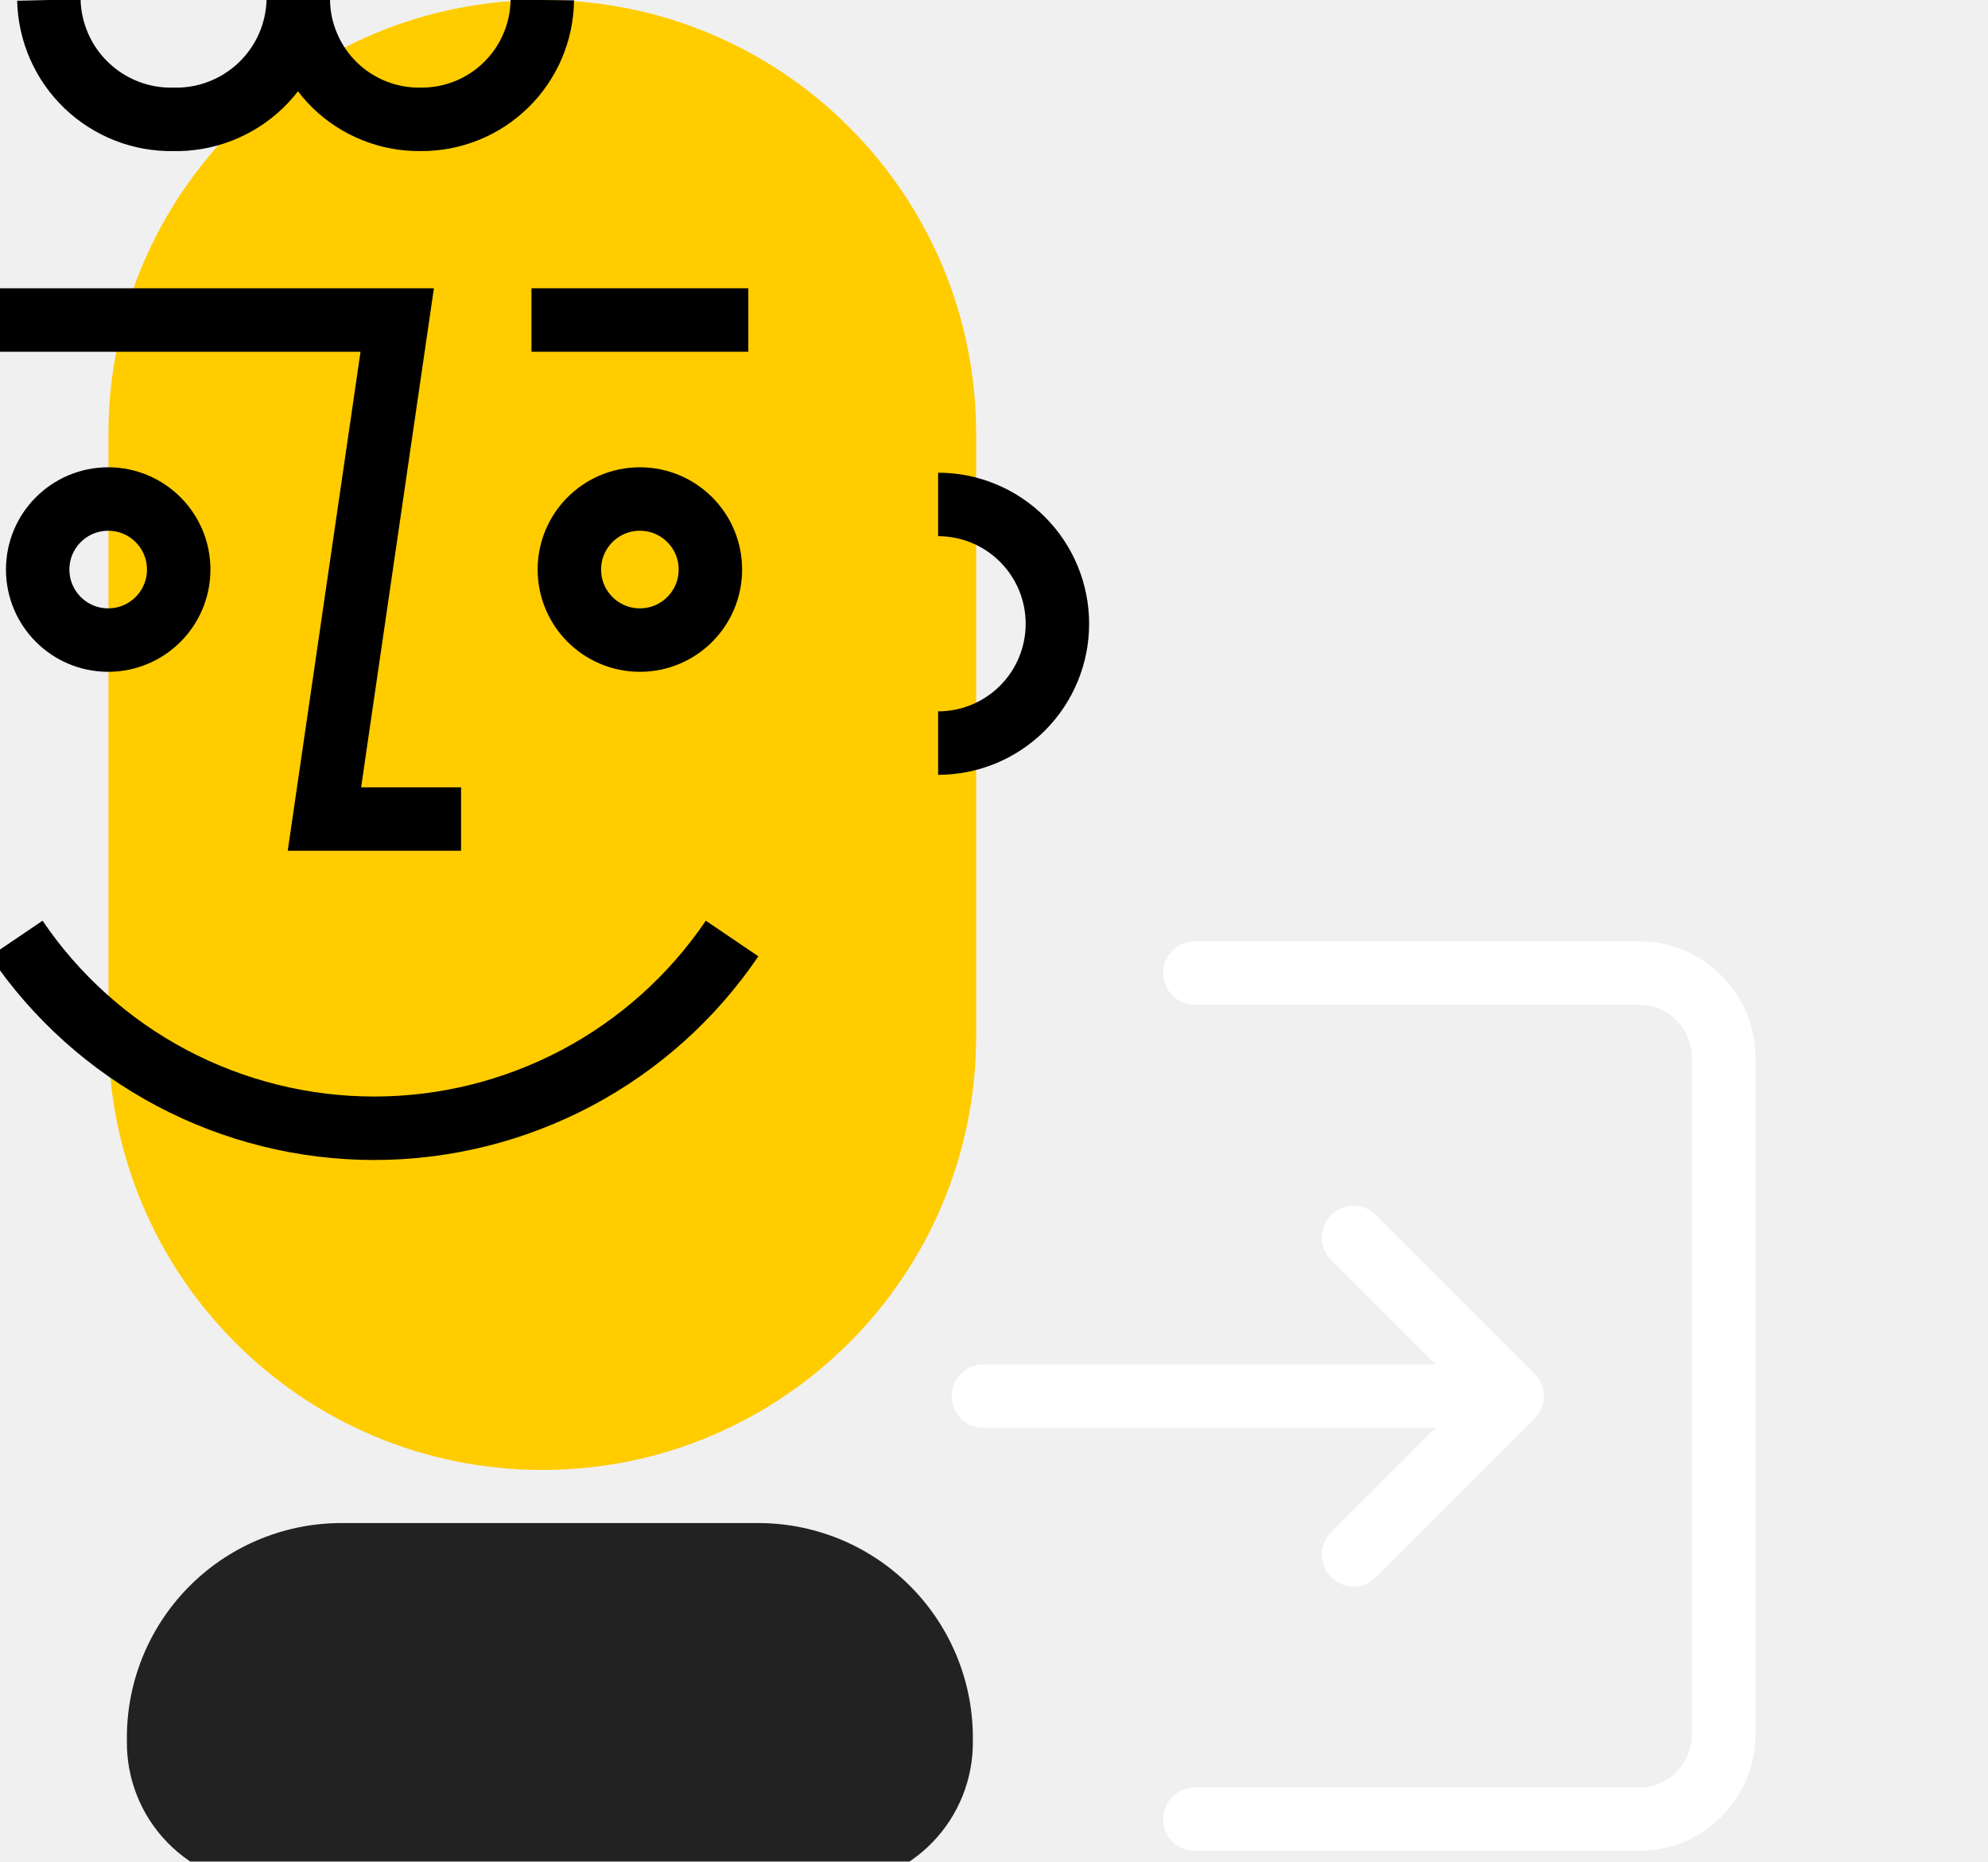
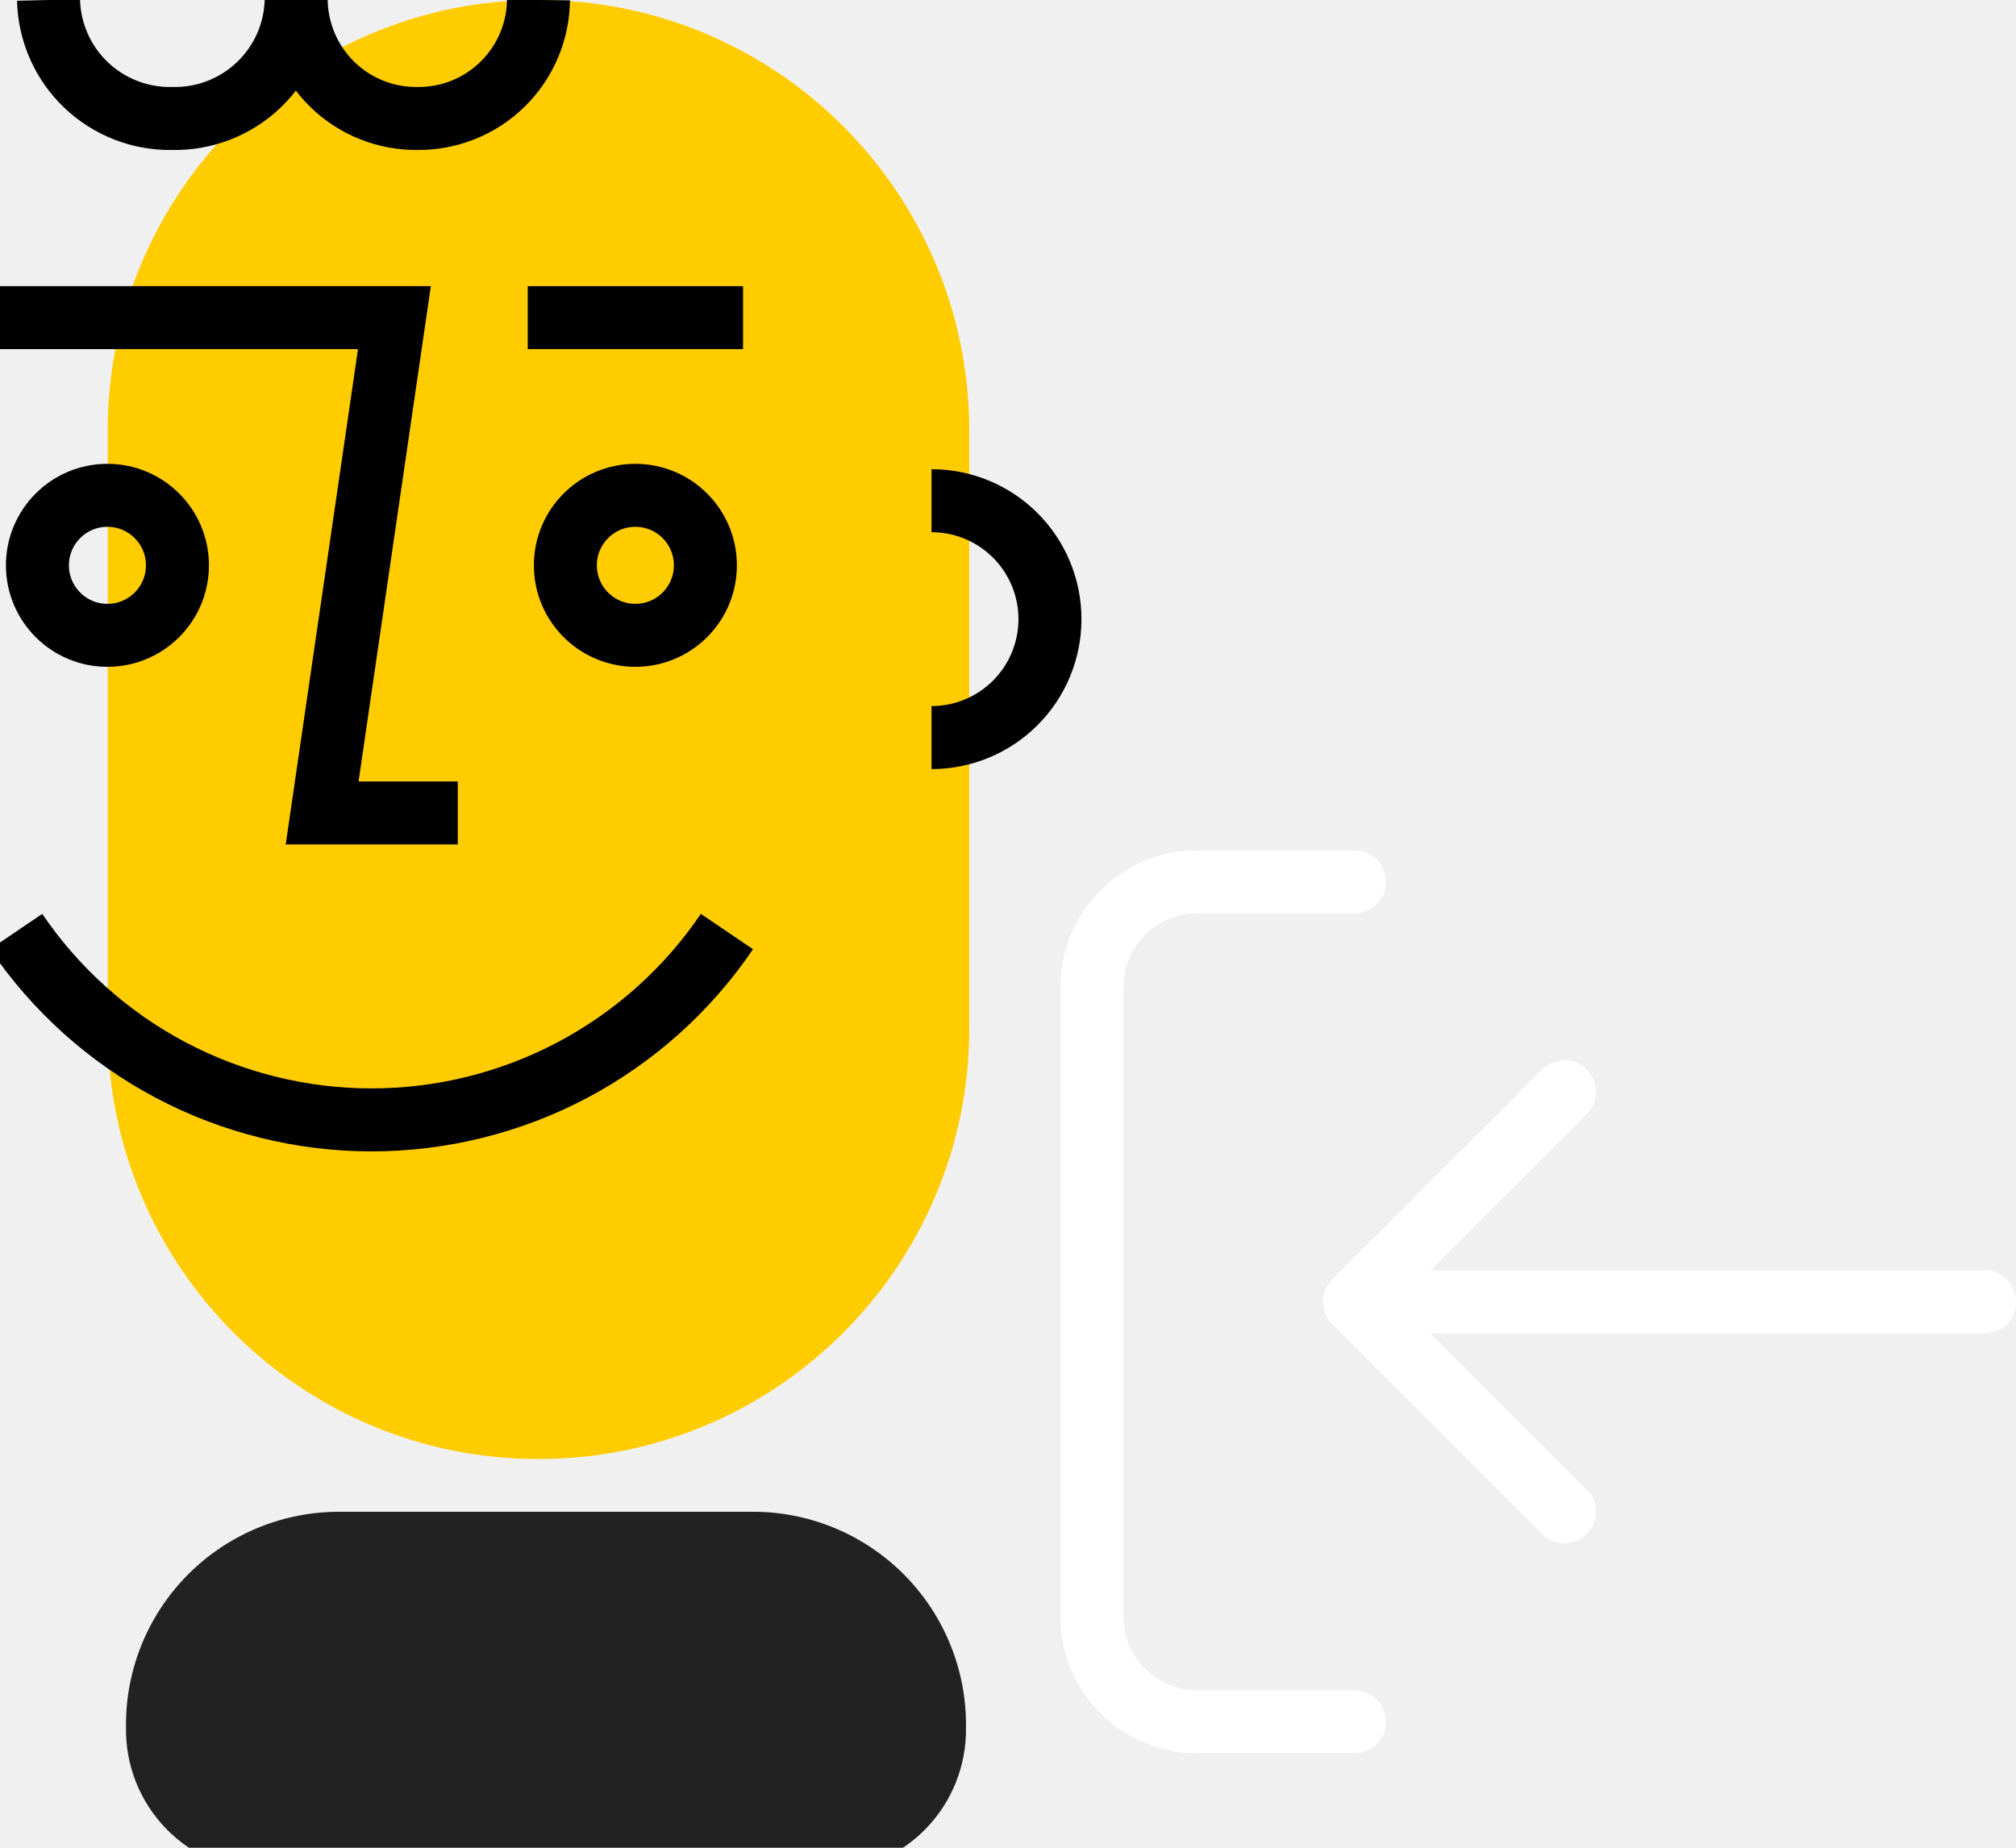
- <svg xmlns="http://www.w3.org/2000/svg" width="47" height="44" viewBox="0 0 47 44" fill="none">
-   <g clip-path="url(#clip0_1107_736)">
-     <path d="M28.25 23H38.75C39.855 23 40.75 23.895 40.75 25V41C40.75 42.105 39.855 43 38.75 43H28.25" stroke="white" stroke-width="1.5" stroke-linecap="round" stroke-linejoin="round" />
-     <path d="M32 36.75L35.75 33M35.75 33L32 29.25M35.75 33H23.25" stroke="white" stroke-width="1.5" stroke-linecap="round" stroke-linejoin="round" />
+ <svg xmlns="http://www.w3.org/2000/svg" width="48" height="44" viewBox="0 0 48 44" fill="none">
+   <g clip-path="url(#clip0_1114_714)">
+     <path d="M32.25 21H28.5C27.119 21 26 22.119 26 23.5L26 38.5C26 39.881 27.119 41 28.5 41H32.25M37.25 36L32.25 31M32.25 31L37.25 26M32.25 31H47.25" stroke="white" stroke-width="1.5" stroke-linecap="round" stroke-linejoin="round" />
    <path d="M12.822 0H12.82C7.156 0 2.564 4.592 2.564 10.256V24.488C2.564 30.152 7.156 34.744 12.82 34.744H12.822C18.486 34.744 23.078 30.152 23.078 24.488V10.256C23.078 4.592 18.486 0 12.822 0Z" fill="#FFCC00" />
    <path d="M0 7.564H9.391L7.67 19.359H10.9" stroke="black" stroke-width="1.5" />
    <path d="M2.558 15.129C3.478 15.129 4.225 14.383 4.225 13.462C4.225 12.541 3.478 11.795 2.558 11.795C1.637 11.795 0.891 12.541 0.891 13.462C0.891 14.383 1.637 15.129 2.558 15.129Z" stroke="black" stroke-width="1.5" />
    <path d="M15.128 15.129C16.049 15.129 16.795 14.383 16.795 13.462C16.795 12.541 16.049 11.795 15.128 11.795C14.207 11.795 13.461 12.541 13.461 13.462C13.461 14.383 14.207 15.129 15.128 15.129Z" stroke="black" stroke-width="1.5" />
    <path d="M22.179 17.564C22.927 17.564 23.644 17.267 24.173 16.738C24.702 16.209 24.999 15.492 24.999 14.743C24.999 13.995 24.702 13.278 24.173 12.749C23.644 12.22 22.927 11.923 22.179 11.923" stroke="black" stroke-width="1.5" />
    <path d="M1.155 0C1.173 0.764 1.492 1.491 2.044 2.019C2.597 2.548 3.336 2.837 4.1 2.821C4.479 2.83 4.856 2.764 5.21 2.626C5.563 2.489 5.886 2.284 6.161 2.022C6.435 1.76 6.655 1.447 6.808 1.1C6.961 0.753 7.044 0.379 7.052 0C7.056 0.375 7.134 0.745 7.282 1.089C7.429 1.434 7.643 1.746 7.91 2.008C8.178 2.27 8.495 2.477 8.843 2.616C9.191 2.756 9.563 2.825 9.937 2.821C10.694 2.829 11.423 2.537 11.963 2.008C12.504 1.479 12.813 0.757 12.821 0" stroke="black" stroke-width="1.5" />
    <path d="M12.565 7.564H17.692" stroke="black" stroke-width="1.5" />
    <path d="M17.308 22.183C16.371 23.565 15.11 24.696 13.635 25.478C12.16 26.259 10.516 26.668 8.846 26.668C7.177 26.668 5.533 26.259 4.058 25.478C2.583 24.696 1.322 23.565 0.385 22.183" stroke="black" stroke-width="1.5" />
    <path d="M18.975 10.641H11.283V10.769H18.975V10.641Z" fill="#FFCC00" />
    <path d="M8 36H18C19.345 36.019 20.627 36.572 21.564 37.536C22.502 38.501 23.018 39.798 23 41.143C23.012 42.04 22.668 42.905 22.043 43.548C21.418 44.191 20.563 44.559 19.666 44.572H6.333C5.436 44.559 4.581 44.191 3.956 43.548C3.331 42.905 2.987 42.04 3 41.143C2.981 39.798 3.497 38.501 4.435 37.536C5.372 36.572 6.655 36.019 8 36Z" fill="#222222" />
  </g>
  <defs>
-     <clipPath id="clip0_1107_736">
-       <rect width="47" height="44" fill="white" />
+     <clipPath id="clip0_1114_714">
+       <rect width="48" height="44" fill="white" />
    </clipPath>
  </defs>
</svg>
